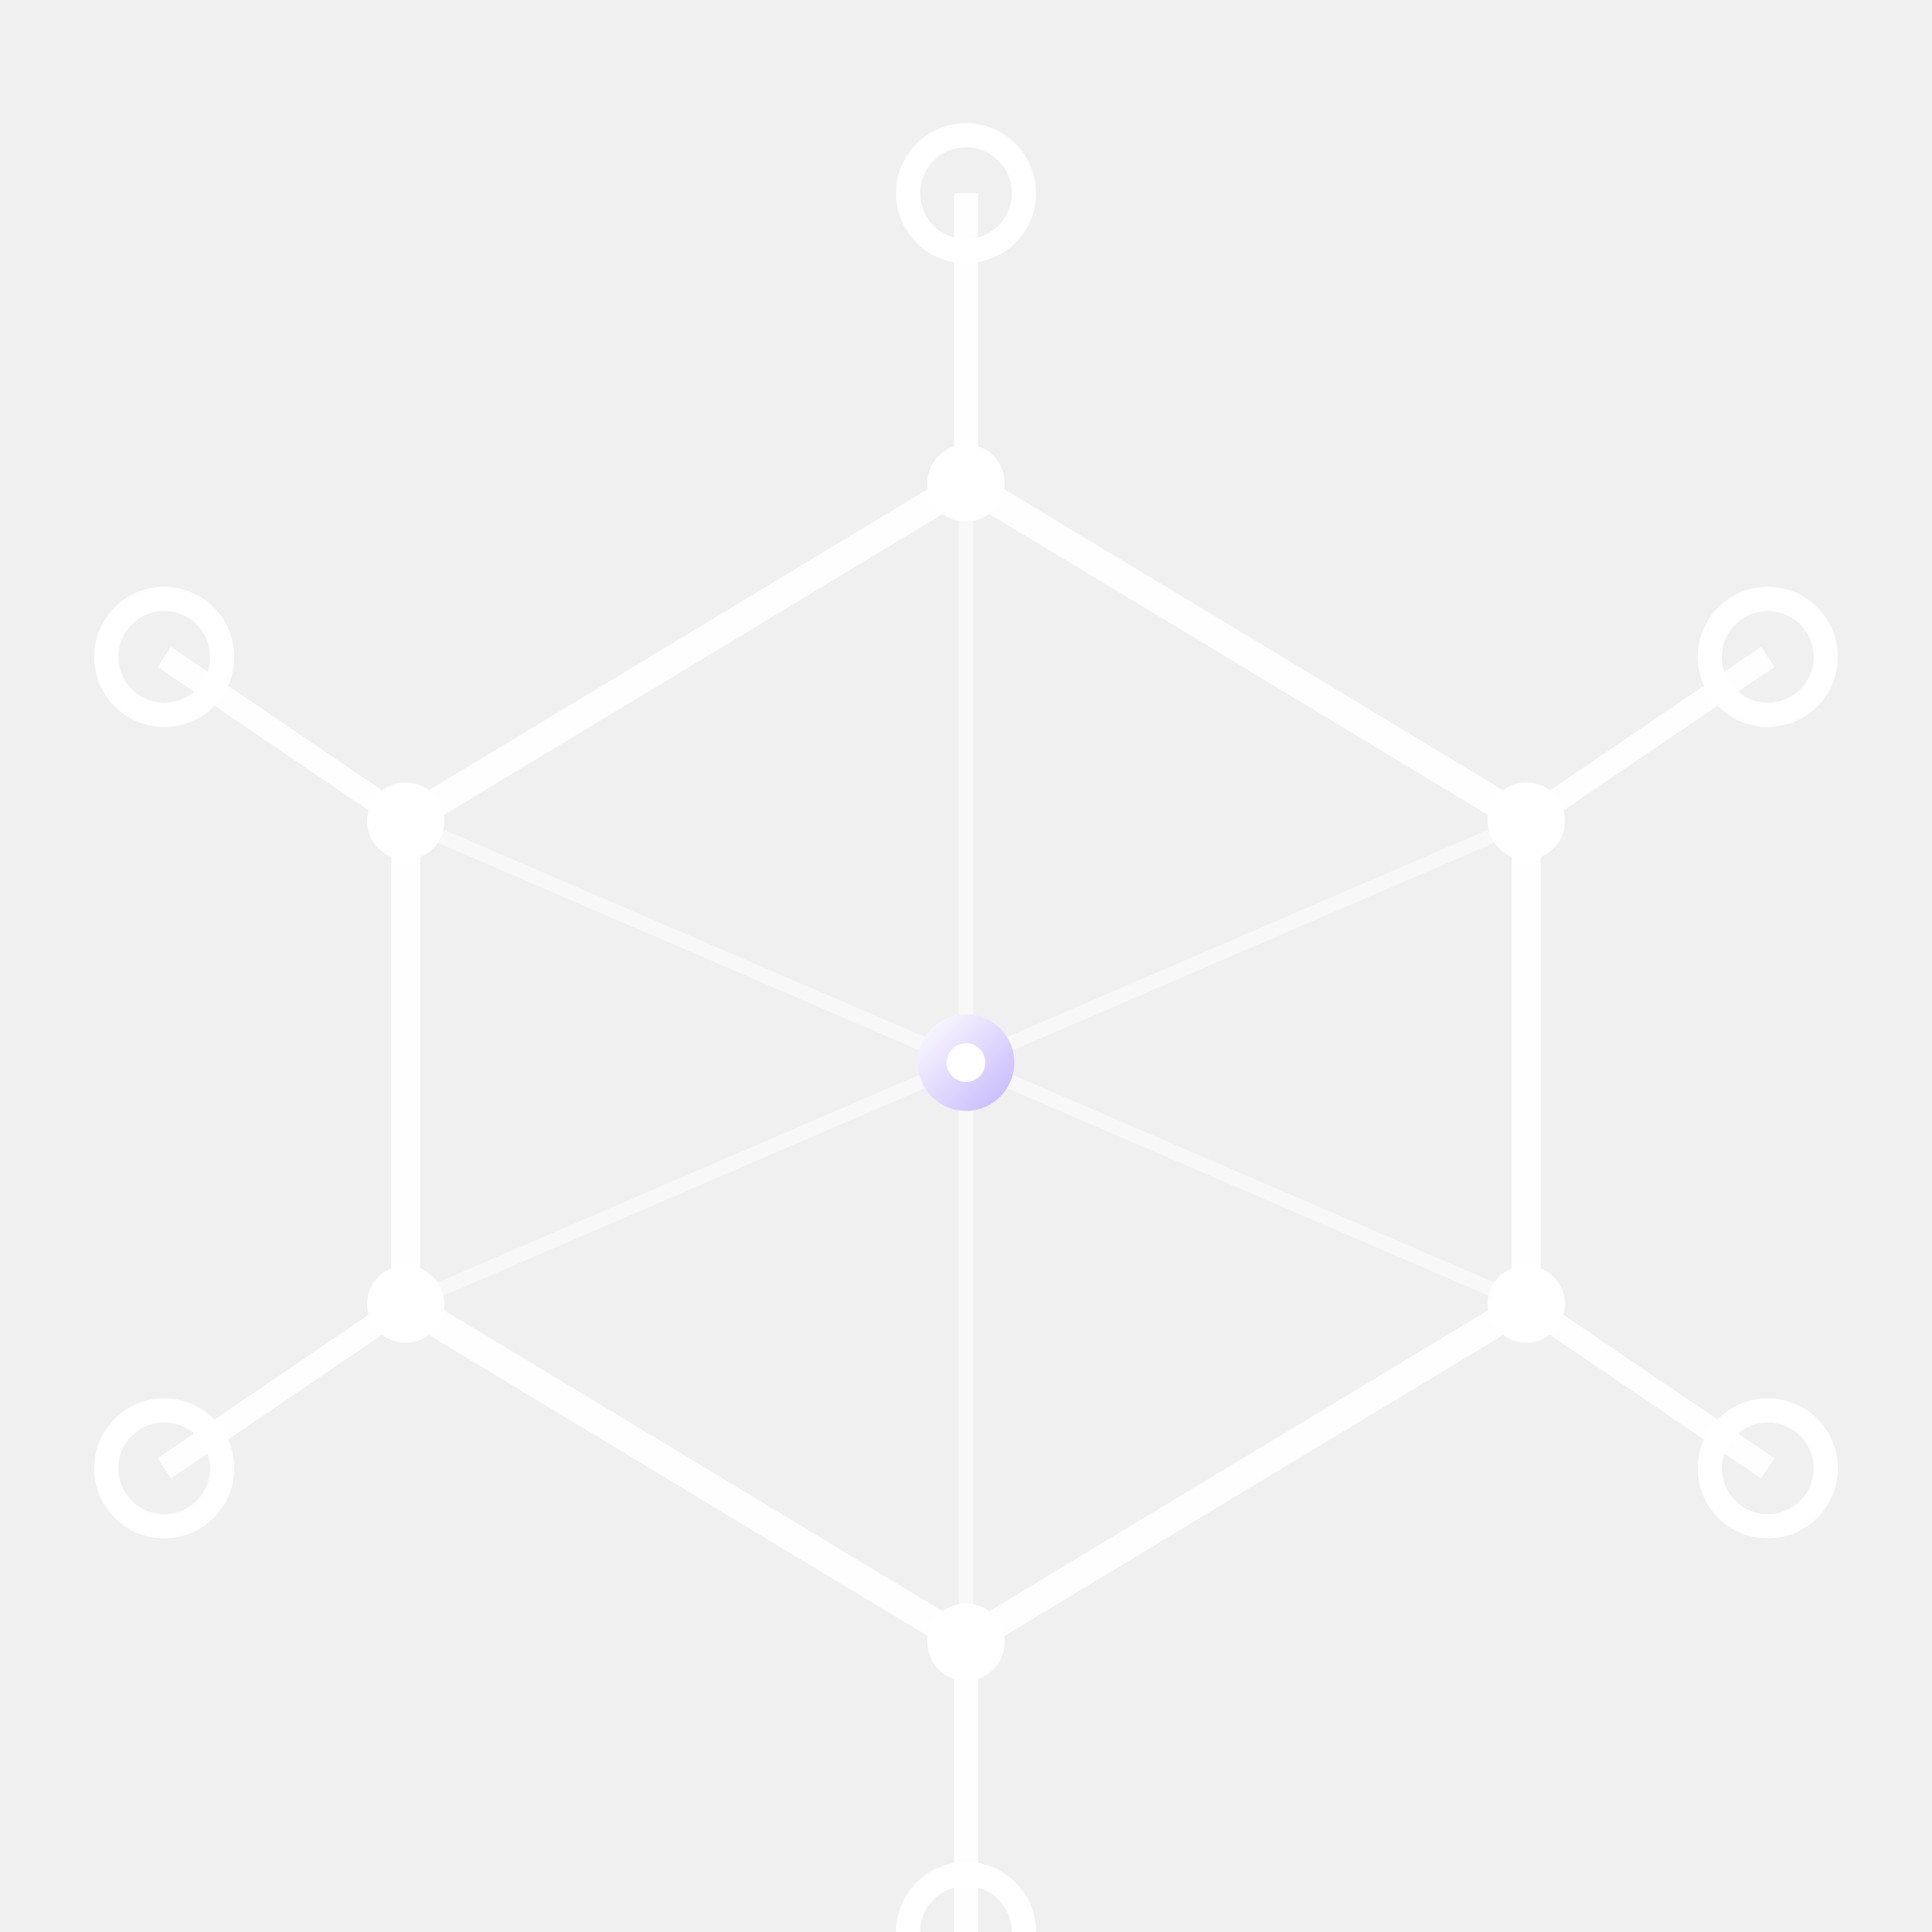
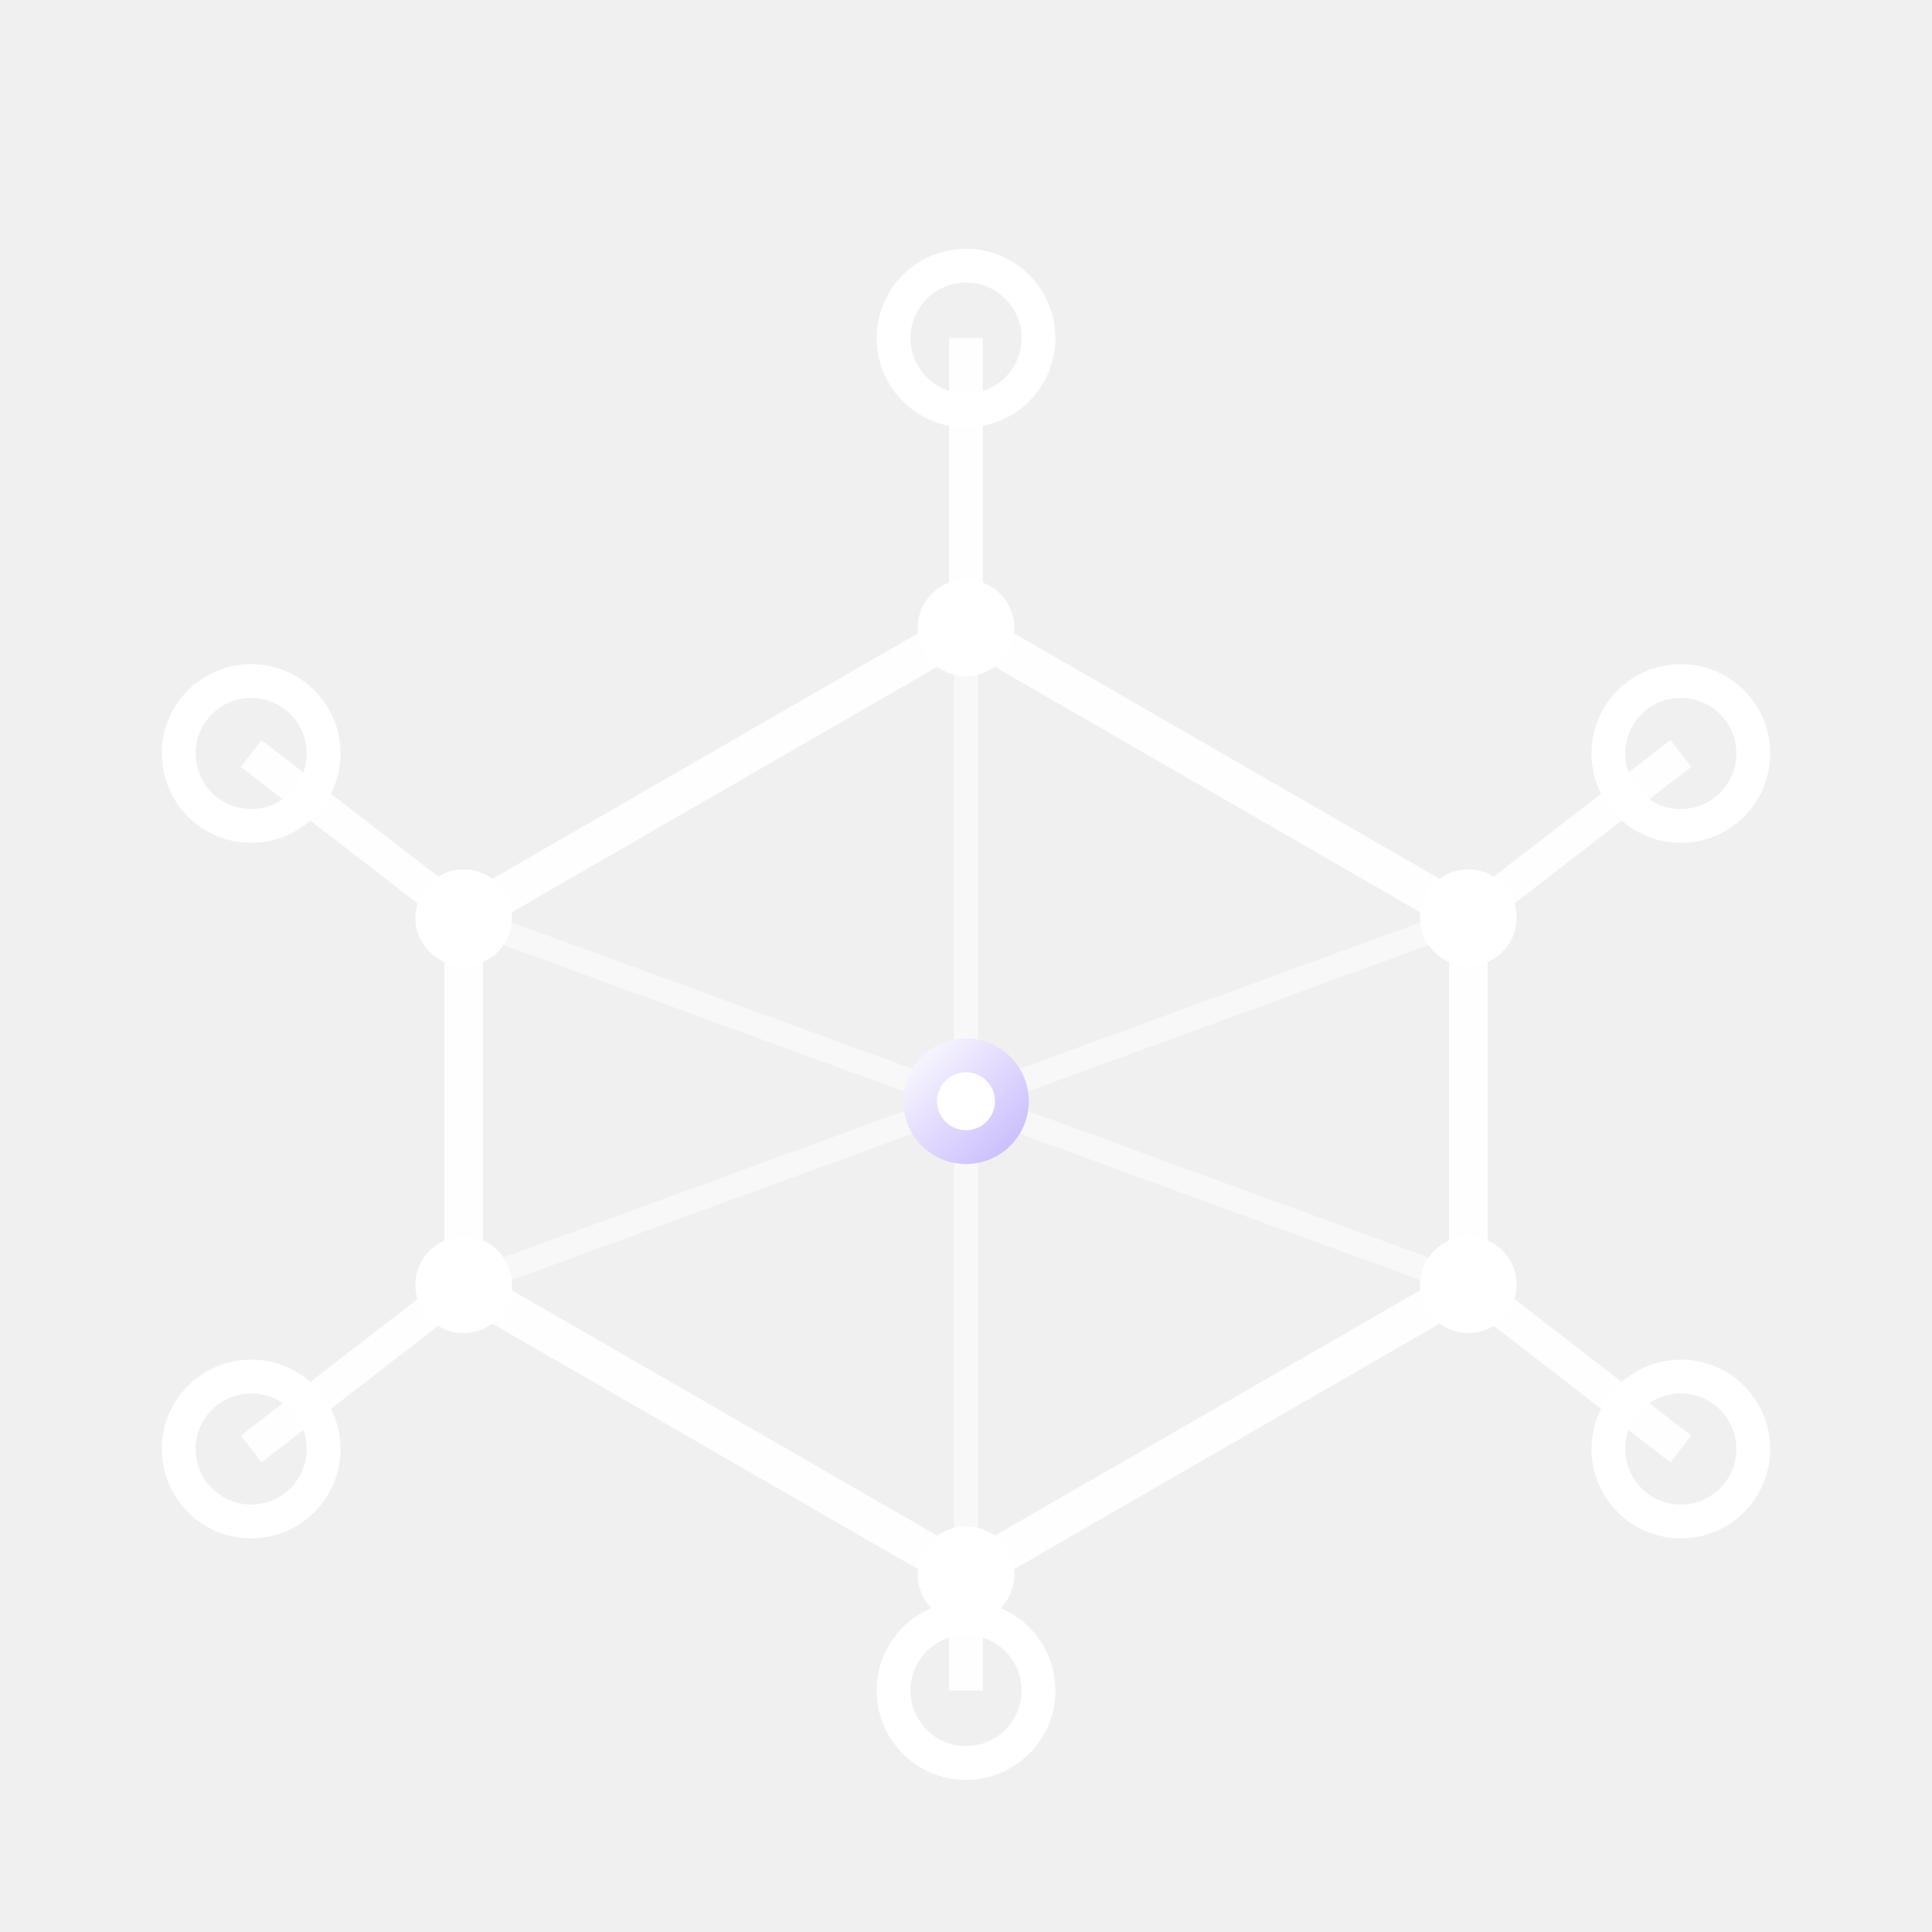
<svg xmlns="http://www.w3.org/2000/svg" viewBox="0 0 200 200" fill="none">
  <defs>
    <linearGradient id="grad" x1="0" y1="0" x2="1" y2="1">
      <stop offset="0%" stop-color="#fff" />
      <stop offset="100%" stop-color="#c4b5fd" />
    </linearGradient>
  </defs>
-   <line x1="100" y1="50" x2="100" y2="20" stroke="white" stroke-width="2.5" stroke-opacity="0.9" />
-   <line x1="158" y1="85" x2="183" y2="68" stroke="white" stroke-width="2.5" stroke-opacity="0.9" />
-   <line x1="158" y1="135" x2="183" y2="152" stroke="white" stroke-width="2.5" stroke-opacity="0.9" />
-   <line x1="100" y1="170" x2="100" y2="200" stroke="white" stroke-width="2.5" stroke-opacity="0.9" />
-   <line x1="42" y1="135" x2="17" y2="152" stroke="white" stroke-width="2.5" stroke-opacity="0.9" />
-   <line x1="42" y1="85" x2="17" y2="68" stroke="white" stroke-width="2.5" stroke-opacity="0.9" />
-   <polygon points="100,50 158,85 158,135 100,170 42,135 42,85" fill="none" stroke="white" stroke-width="3" stroke-opacity="0.9" />
-   <line x1="100" y1="50" x2="100" y2="170" stroke="white" stroke-width="1.5" stroke-opacity="0.5" />
-   <line x1="42" y1="85" x2="158" y2="135" stroke="white" stroke-width="1.5" stroke-opacity="0.5" />
-   <line x1="158" y1="85" x2="42" y2="135" stroke="white" stroke-width="1.5" stroke-opacity="0.5" />
-   <circle cx="100" cy="110" r="5" fill="url(#grad)" />
-   <circle cx="100" cy="110" r="2" fill="white" />
-   <circle cx="100" cy="20" r="6" fill="none" stroke="white" stroke-width="2.5" />
-   <circle cx="183" cy="68" r="6" fill="none" stroke="white" stroke-width="2.5" />
-   <circle cx="183" cy="152" r="6" fill="none" stroke="white" stroke-width="2.5" />
-   <circle cx="100" cy="200" r="6" fill="none" stroke="white" stroke-width="2.5" />
-   <circle cx="17" cy="152" r="6" fill="none" stroke="white" stroke-width="2.5" />
-   <circle cx="17" cy="68" r="6" fill="none" stroke="white" stroke-width="2.5" />
-   <circle cx="100" cy="50" r="4" fill="white" />
-   <circle cx="158" cy="85" r="4" fill="white" />
-   <circle cx="158" cy="135" r="4" fill="white" />
-   <circle cx="100" cy="170" r="4" fill="white" />
-   <circle cx="42" cy="135" r="4" fill="white" />
-   <circle cx="42" cy="85" r="4" fill="white" />
+   <line x1="100" y1="65" x2="100" y2="35" stroke="white" stroke-width="3.5" stroke-opacity="0.95" />
+   <line x1="152" y1="95" x2="174" y2="78" stroke="white" stroke-width="3.5" stroke-opacity="0.95" />
+   <line x1="152" y1="133" x2="174" y2="150" stroke="white" stroke-width="3.5" stroke-opacity="0.95" />
+   <line x1="100" y1="163" x2="100" y2="175" stroke="white" stroke-width="3.5" stroke-opacity="0.95" />
+   <line x1="48" y1="133" x2="26" y2="150" stroke="white" stroke-width="3.5" stroke-opacity="0.95" />
+   <line x1="48" y1="95" x2="26" y2="78" stroke="white" stroke-width="3.5" stroke-opacity="0.95" />
+   <polygon points="100,65 152,95 152,133 100,163 48,133 48,95" fill="none" stroke="white" stroke-width="4" stroke-opacity="0.95" />
+   <line x1="100" y1="65" x2="100" y2="163" stroke="white" stroke-width="2.5" stroke-opacity="0.5" />
+   <line x1="48" y1="95" x2="152" y2="133" stroke="white" stroke-width="2.5" stroke-opacity="0.5" />
+   <line x1="152" y1="95" x2="48" y2="133" stroke="white" stroke-width="2.5" stroke-opacity="0.5" />
+   <circle cx="100" cy="114" r="6.5" fill="url(#grad)" />
+   <circle cx="100" cy="114" r="3" fill="white" />
+   <circle cx="100" cy="35" r="7.5" fill="none" stroke="white" stroke-width="3.5" />
+   <circle cx="174" cy="78" r="7.5" fill="none" stroke="white" stroke-width="3.5" />
+   <circle cx="174" cy="150" r="7.5" fill="none" stroke="white" stroke-width="3.5" />
+   <circle cx="100" cy="175" r="7.5" fill="none" stroke="white" stroke-width="3.5" />
+   <circle cx="26" cy="150" r="7.5" fill="none" stroke="white" stroke-width="3.5" />
+   <circle cx="26" cy="78" r="7.5" fill="none" stroke="white" stroke-width="3.5" />
+   <circle cx="100" cy="65" r="5" fill="white" />
+   <circle cx="152" cy="95" r="5" fill="white" />
+   <circle cx="152" cy="133" r="5" fill="white" />
+   <circle cx="100" cy="163" r="5" fill="white" />
+   <circle cx="48" cy="133" r="5" fill="white" />
+   <circle cx="48" cy="95" r="5" fill="white" />
</svg>
